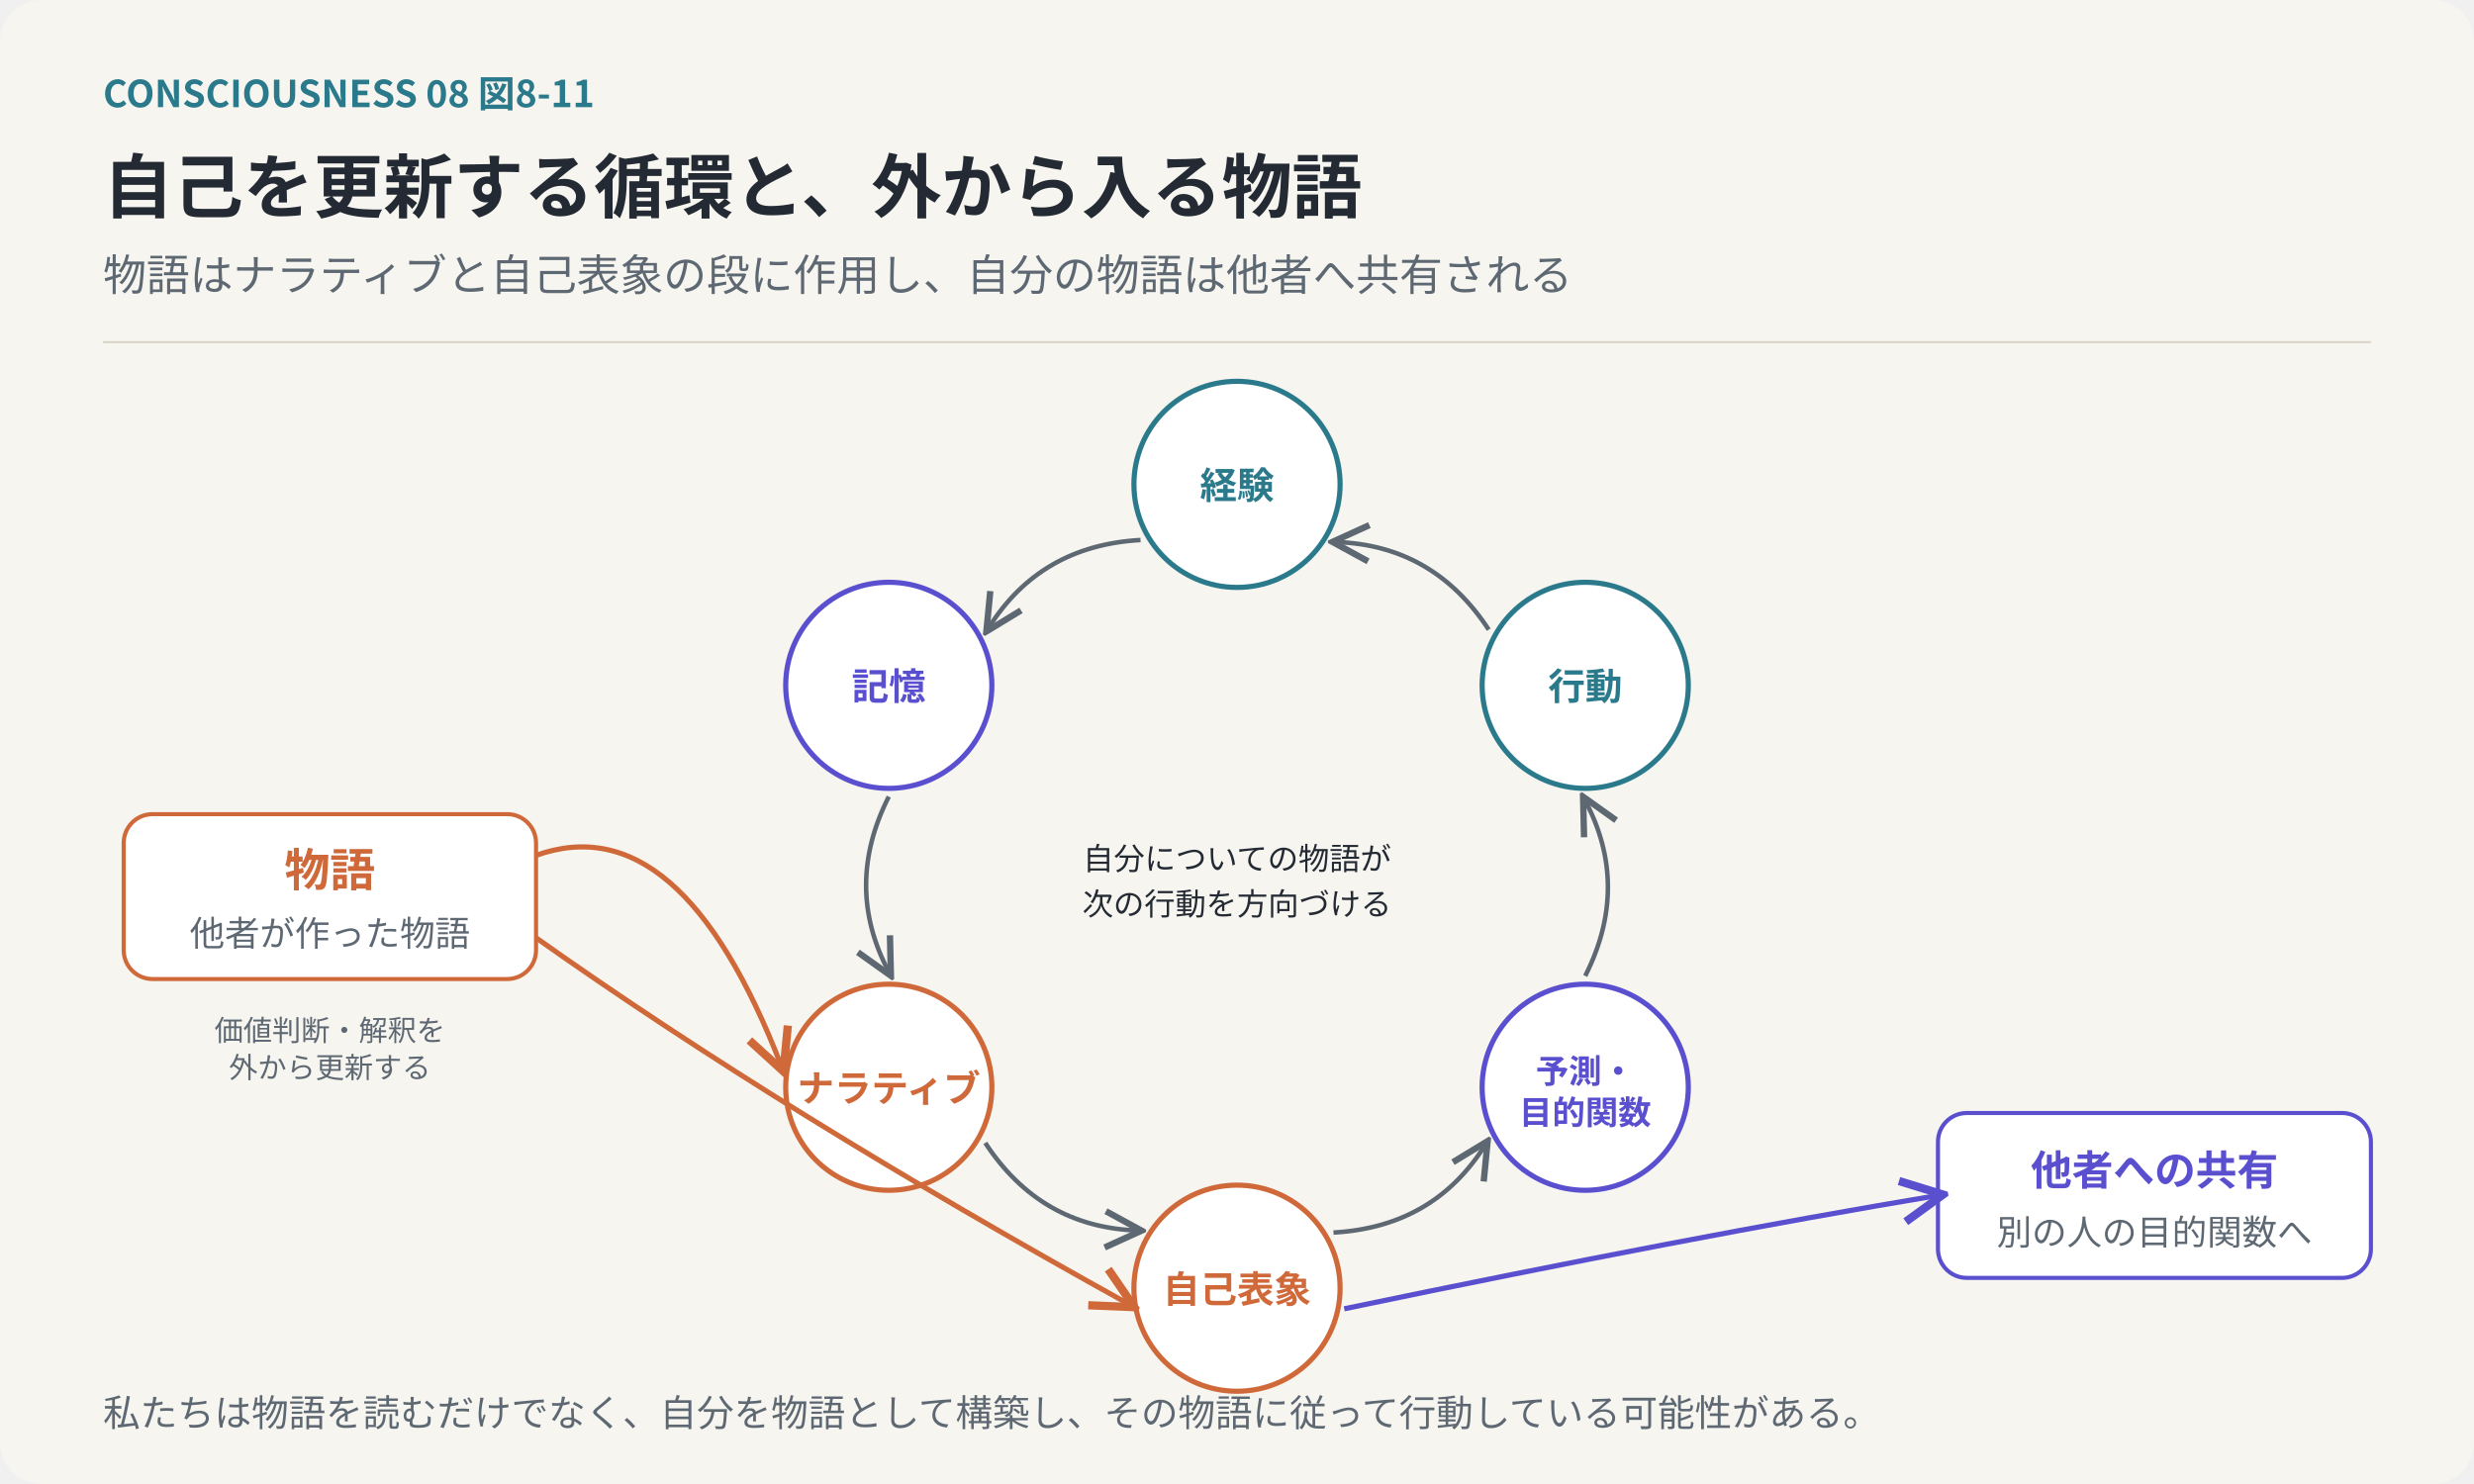
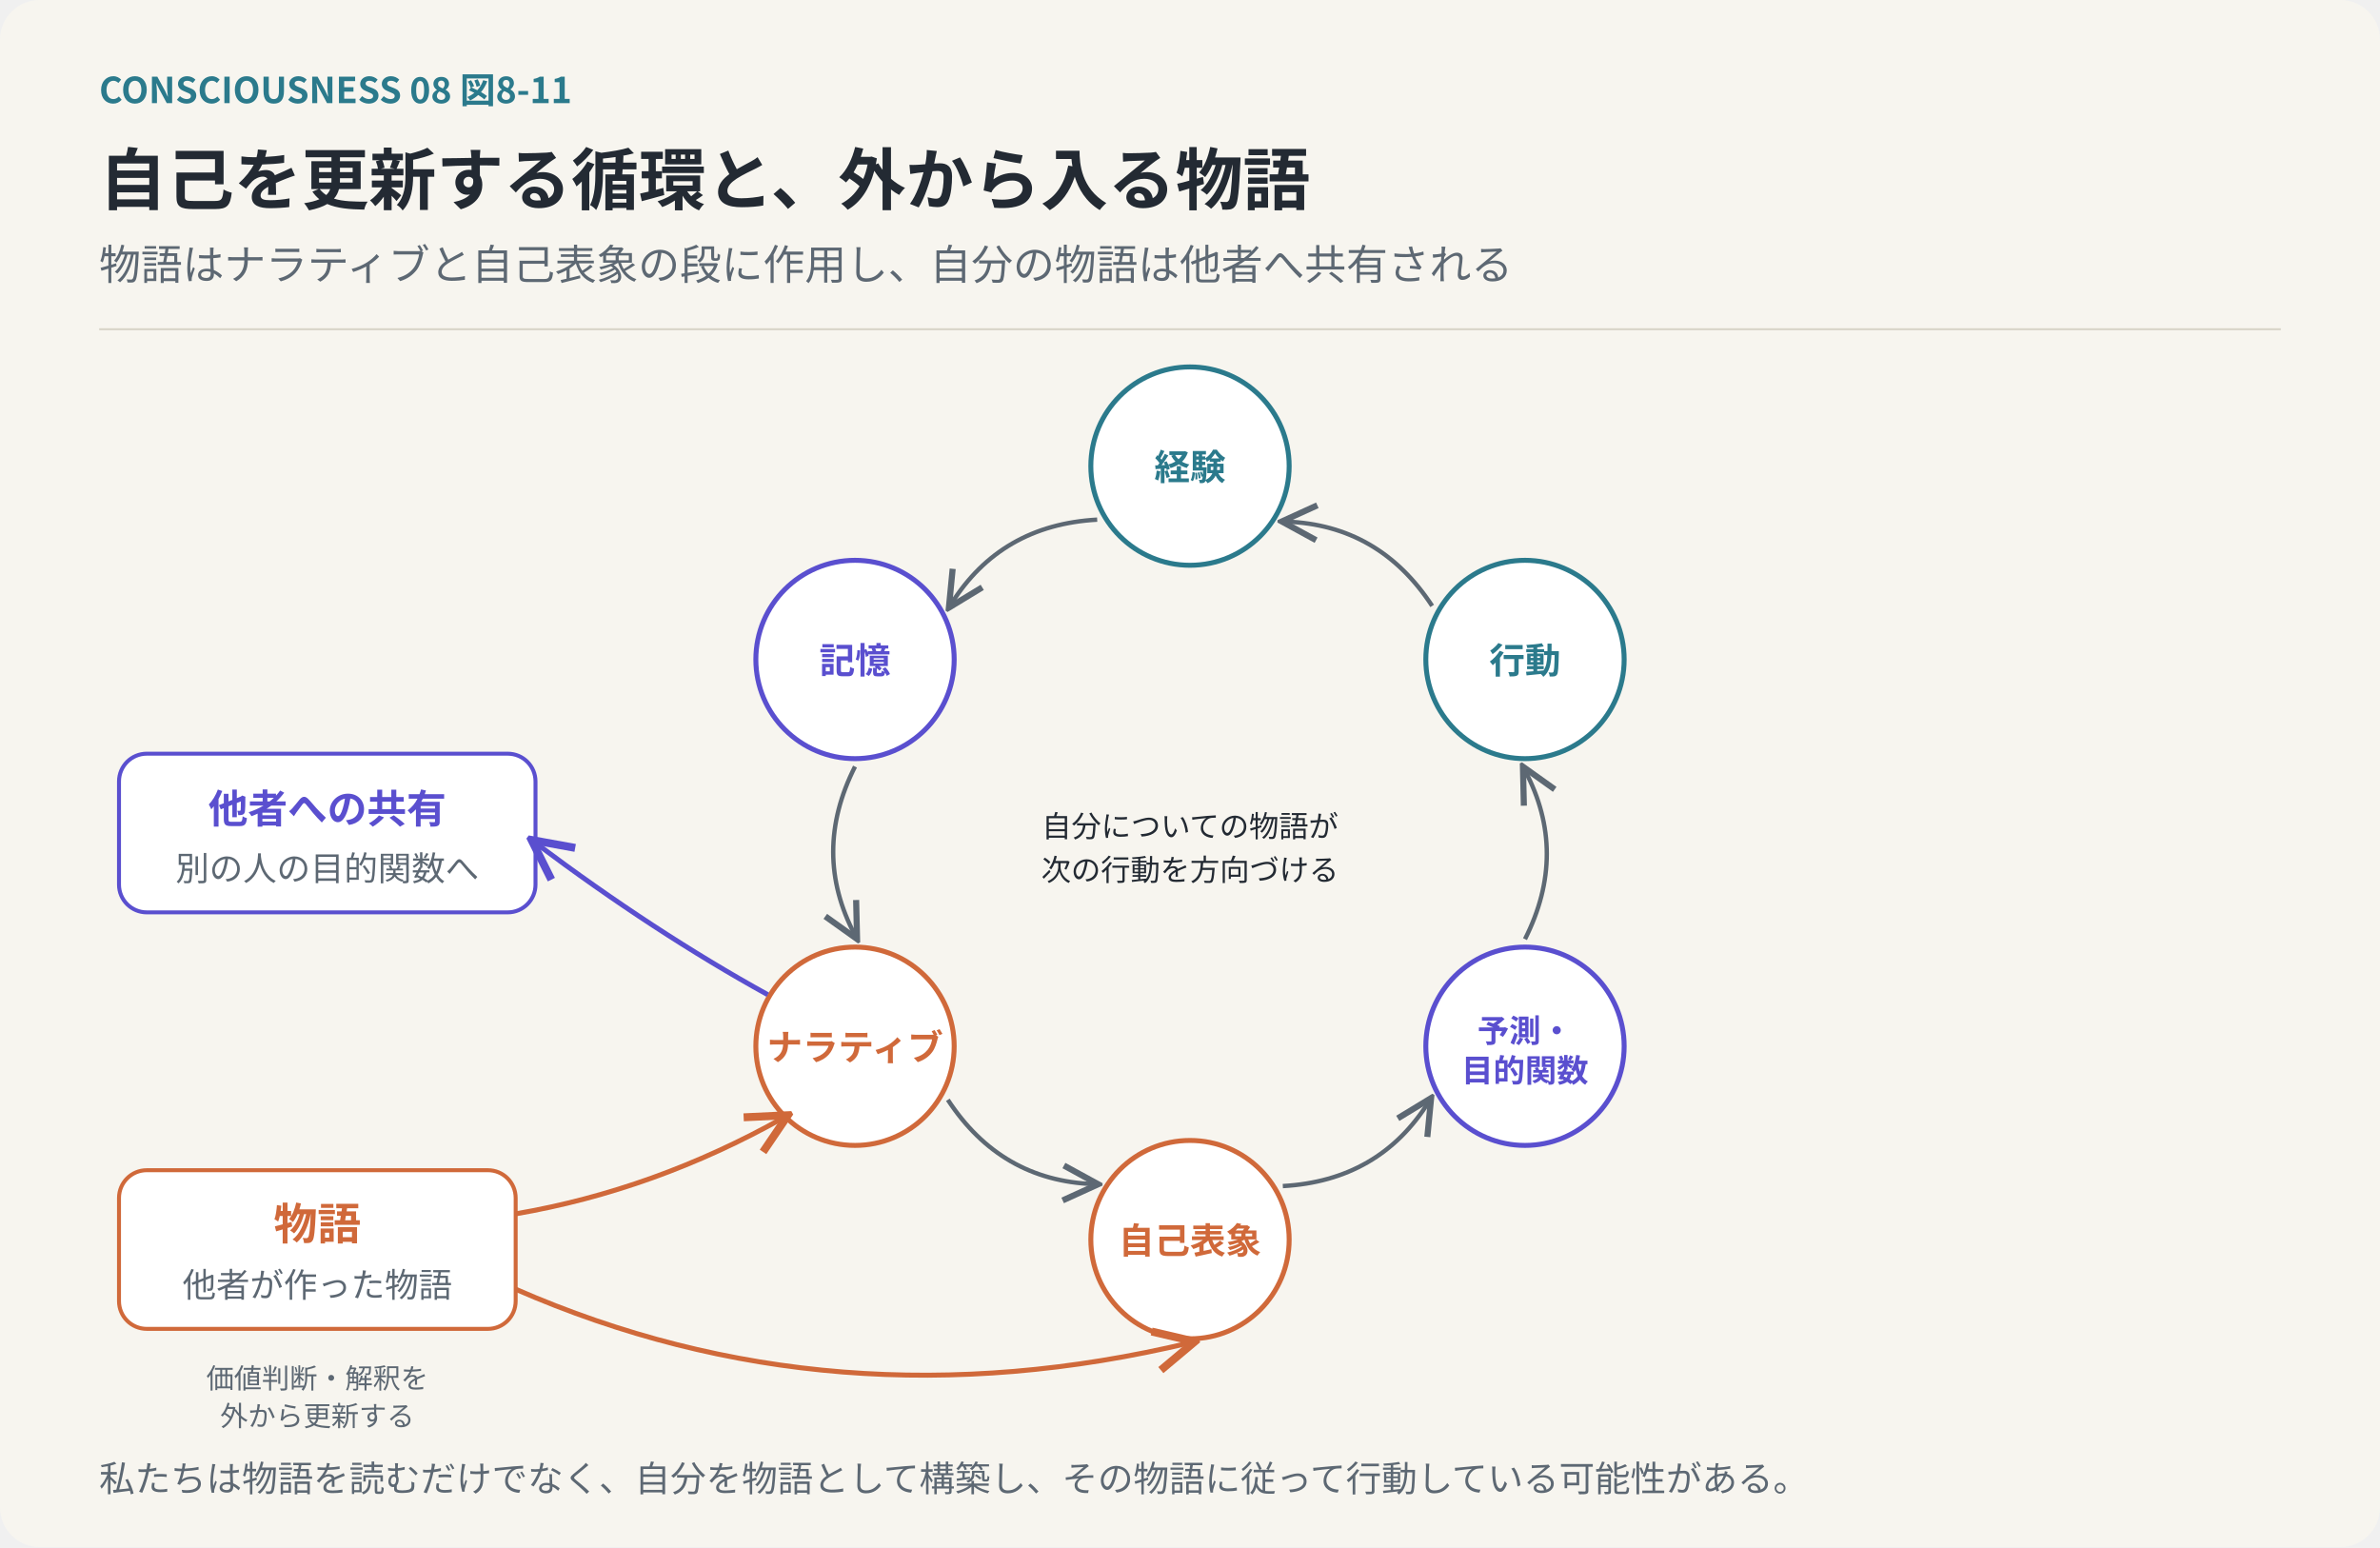
- <svg xmlns="http://www.w3.org/2000/svg" width="1200" height="720" viewBox="0 0 1200 720" role="img" aria-labelledby="title desc">
+ <svg xmlns="http://www.w3.org/2000/svg" width="1200" height="780" viewBox="0 0 1200 780" role="img" aria-labelledby="title desc">
  <defs>
    <marker id="arrow" markerWidth="10" markerHeight="10" refX="8" refY="5" orient="auto-start-reverse">
      <path d="M1,1 L9,5 L1,9" fill="none" stroke="#5d6873" stroke-width="1.4" />
    </marker>
    <marker id="arrow-teal" markerWidth="10" markerHeight="10" refX="8" refY="5" orient="auto-start-reverse">
      <path d="M1,1 L9,5 L1,9" fill="none" stroke="#2b7a8c" stroke-width="1.6" />
    </marker>
    <marker id="arrow-terra" markerWidth="10" markerHeight="10" refX="8" refY="5" orient="auto-start-reverse">
      <path d="M1,1 L9,5 L1,9" fill="none" stroke="#d0693a" stroke-width="1.6" />
    </marker>
    <marker id="arrow-indigo" markerWidth="10" markerHeight="10" refX="8" refY="5" orient="auto-start-reverse">
      <path d="M1,1 L9,5 L1,9" fill="none" stroke="#5a4fcf" stroke-width="1.6" />
    </marker>
    <marker id="arrow-ink" markerWidth="10" markerHeight="10" refX="8" refY="5" orient="auto-start-reverse">
      <path d="M1,1 L9,5 L1,9" fill="none" stroke="#232a33" stroke-width="1.6" />
    </marker>
  </defs>
-   <rect width="1200" height="720" rx="20" fill="#f7f5ef" />
+   <rect width="1200" height="780" rx="20" fill="#f7f5ef" />
  <g font-family="system-ui, -apple-system, &quot;Hiragino Kaku Gothic ProN&quot;, &quot;Noto Sans CJK JP&quot;, Meiryo, sans-serif">
    <text x="50.0" y="52.0" fill="#2b7a8c" font-size="18" text-anchor="start" font-weight="700">CONSCIOUSNESS     08     図8-11</text>
    <text x="50.0" y="103.0" fill="#232a33" font-size="34" text-anchor="start" font-weight="700">自己を更新する循環と、外から入る物語</text>
    <text x="50.0" y="141.0" fill="#5d6873" font-size="21" text-anchor="start" font-weight="400">物語はナラティブと自己表象の段に作用し、自分の物語は他者へ共有される</text>
    <line x1="50.0" y1="166.0" x2="1150.0" y2="166.0" stroke="#d8d4c8" stroke-width="1" />
    <circle cx="600.0" cy="235.0" r="50" fill="#ffffff" />
    <circle cx="600.0" cy="235.0" r="50" fill="none" stroke="#2b7a8c" stroke-width="2.5" />
    <text x="600.0" y="242.0" fill="#2b7a8c" font-size="18" text-anchor="middle" font-weight="700">経験</text>
    <circle cx="768.9" cy="332.5" r="50" fill="#ffffff" />
    <circle cx="768.9" cy="332.5" r="50" fill="none" stroke="#2b7a8c" stroke-width="2.5" />
    <text x="768.9" y="339.5" fill="#2b7a8c" font-size="18" text-anchor="middle" font-weight="700">行動</text>
    <circle cx="768.9" cy="527.5" r="50" fill="#ffffff" />
    <circle cx="768.9" cy="527.5" r="50" fill="none" stroke="#5a4fcf" stroke-width="2.5" />
    <text x="768.9" y="525.5" fill="#5a4fcf" font-size="16" text-anchor="middle" font-weight="700">予測・</text>
    <text x="768.9" y="545.5" fill="#5a4fcf" font-size="16" text-anchor="middle" font-weight="700">目的関数</text>
    <circle cx="600.0" cy="625.0" r="50" fill="#ffffff" />
    <circle cx="600.0" cy="625.0" r="50" fill="none" stroke="#d0693a" stroke-width="2.5" />
    <text x="600.0" y="632.0" fill="#d0693a" font-size="18" text-anchor="middle" font-weight="700">自己表象</text>
    <circle cx="431.1" cy="527.5" r="50" fill="#ffffff" />
    <circle cx="431.1" cy="527.5" r="50" fill="none" stroke="#d0693a" stroke-width="2.5" />
    <text x="431.1" y="534.5" fill="#d0693a" font-size="18" text-anchor="middle" font-weight="700">ナラティブ</text>
    <circle cx="431.1" cy="332.5" r="50" fill="#ffffff" />
    <circle cx="431.1" cy="332.5" r="50" fill="none" stroke="#5a4fcf" stroke-width="2.5" />
    <text x="431.1" y="339.5" fill="#5a4fcf" font-size="18" text-anchor="middle" font-weight="700">記憶</text>
    <path d="M553.2,262.0 Q504.6,264.7 479.6,304.5" fill="none" stroke="#5d6873" stroke-width="2.2" marker-end="url(#arrow)" />
    <path d="M431.1,386.5 Q409.1,430.0 431.1,471.5" fill="none" stroke="#5d6873" stroke-width="2.2" marker-end="url(#arrow)" />
    <path d="M477.9,554.5 Q504.6,595.3 551.5,597.0" fill="none" stroke="#5d6873" stroke-width="2.2" marker-end="url(#arrow)" />
    <path d="M646.8,598.0 Q695.4,595.3 720.4,555.5" fill="none" stroke="#5d6873" stroke-width="2.2" marker-end="url(#arrow)" />
    <path d="M768.9,473.5 Q790.9,430.0 768.9,388.5" fill="none" stroke="#5d6873" stroke-width="2.2" marker-end="url(#arrow)" />
    <path d="M722.1,305.5 Q695.4,264.7 648.5,263.0" fill="none" stroke="#5d6873" stroke-width="2.2" marker-end="url(#arrow)" />
-     <rect x="60.0" y="395.0" width="200.0" height="80.0" rx="14" fill="#ffffff" stroke="#d0693a" stroke-width="2" />
-     <text x="160.0" y="430.0" fill="#d0693a" font-size="22" text-anchor="middle" font-weight="700">物語</text>
-     <text x="160.0" y="459.0" fill="#5d6873" font-size="17" text-anchor="middle" font-weight="400">他者が作った物語</text>
-     <path d="M260.0,415.0 Q330.0,390.0 379.1,517.5" fill="none" stroke="#d0693a" stroke-width="2.5" marker-end="url(#arrow-terra)" />
-     <path d="M260.0,455.0 Q380.0,540.0 548.0,633.0" fill="none" stroke="#d0693a" stroke-width="2.5" marker-end="url(#arrow-terra)" />
-     <text x="160.0" y="505.0" fill="#5d6873" font-size="14" text-anchor="middle" font-weight="400">価値判断・解釈を</text>
-     <text x="160.0" y="523.0" fill="#5d6873" font-size="14" text-anchor="middle" font-weight="400">外から更新する</text>
-     <rect x="940.0" y="540.0" width="210.0" height="80.0" rx="14" fill="#ffffff" stroke="#5a4fcf" stroke-width="2" />
-     <text x="1045.0" y="575.0" fill="#5a4fcf" font-size="20" text-anchor="middle" font-weight="700">他者への共有</text>
-     <text x="1045.0" y="604.0" fill="#5d6873" font-size="17" text-anchor="middle" font-weight="400">別の人の目的関数へ</text>
-     <path d="M652.0,635.0 Q820.0,600.0 940.0,580.0" fill="none" stroke="#5a4fcf" stroke-width="2.5" marker-end="url(#arrow-indigo)" />
+     <rect x="60.0" y="590.0" width="200.0" height="80.0" rx="14" fill="#ffffff" stroke="#d0693a" stroke-width="2" />
+     <text x="160.0" y="625.0" fill="#d0693a" font-size="22" text-anchor="middle" font-weight="700">物語</text>
+     <text x="160.0" y="654.0" fill="#5d6873" font-size="17" text-anchor="middle" font-weight="400">他者が作った物語</text>
+     <path d="M260.0,612.0 Q330.0,600.0 395.1,563.5" fill="none" stroke="#d0693a" stroke-width="2.5" marker-end="url(#arrow-terra)" />
+     <path d="M260.0,650.0 Q420.0,720.0 600.0,677.0" fill="none" stroke="#d0693a" stroke-width="2.5" marker-end="url(#arrow-terra)" />
+     <text x="160.0" y="700.0" fill="#5d6873" font-size="14" text-anchor="middle" font-weight="400">価値判断・解釈を</text>
+     <text x="160.0" y="719.0" fill="#5d6873" font-size="14" text-anchor="middle" font-weight="400">外から更新する</text>
+     <rect x="60.0" y="380.0" width="210.0" height="80.0" rx="14" fill="#ffffff" stroke="#5a4fcf" stroke-width="2" />
+     <text x="165.0" y="415.0" fill="#5a4fcf" font-size="20" text-anchor="middle" font-weight="700">他者への共有</text>
+     <text x="165.0" y="444.0" fill="#5d6873" font-size="17" text-anchor="middle" font-weight="400">別の人の目的関数へ</text>
+     <path d="M387.1,501.5 Q330.0,470.0 270.0,425.0" fill="none" stroke="#5a4fcf" stroke-width="2.5" marker-end="url(#arrow-indigo)" />
    <text x="600.0" y="422.0" fill="#232a33" font-size="15" text-anchor="middle" font-weight="400">自分についての物語が</text>
    <text x="600.0" y="444.0" fill="#232a33" font-size="15" text-anchor="middle" font-weight="400">次の行動を方向づける</text>
-     <text x="50.0" y="692.0" fill="#5d6873" font-size="18" text-anchor="start" font-weight="400">私たちは物語を読むだけでなく、自分を物語として構築し、その物語に従って行動している可能性がある。</text>
+     <text x="50.0" y="752.0" fill="#5d6873" font-size="18" text-anchor="start" font-weight="400">私たちは物語を読むだけでなく、自分を物語として構築し、その物語に従って行動している可能性がある。</text>
  </g>
</svg>
